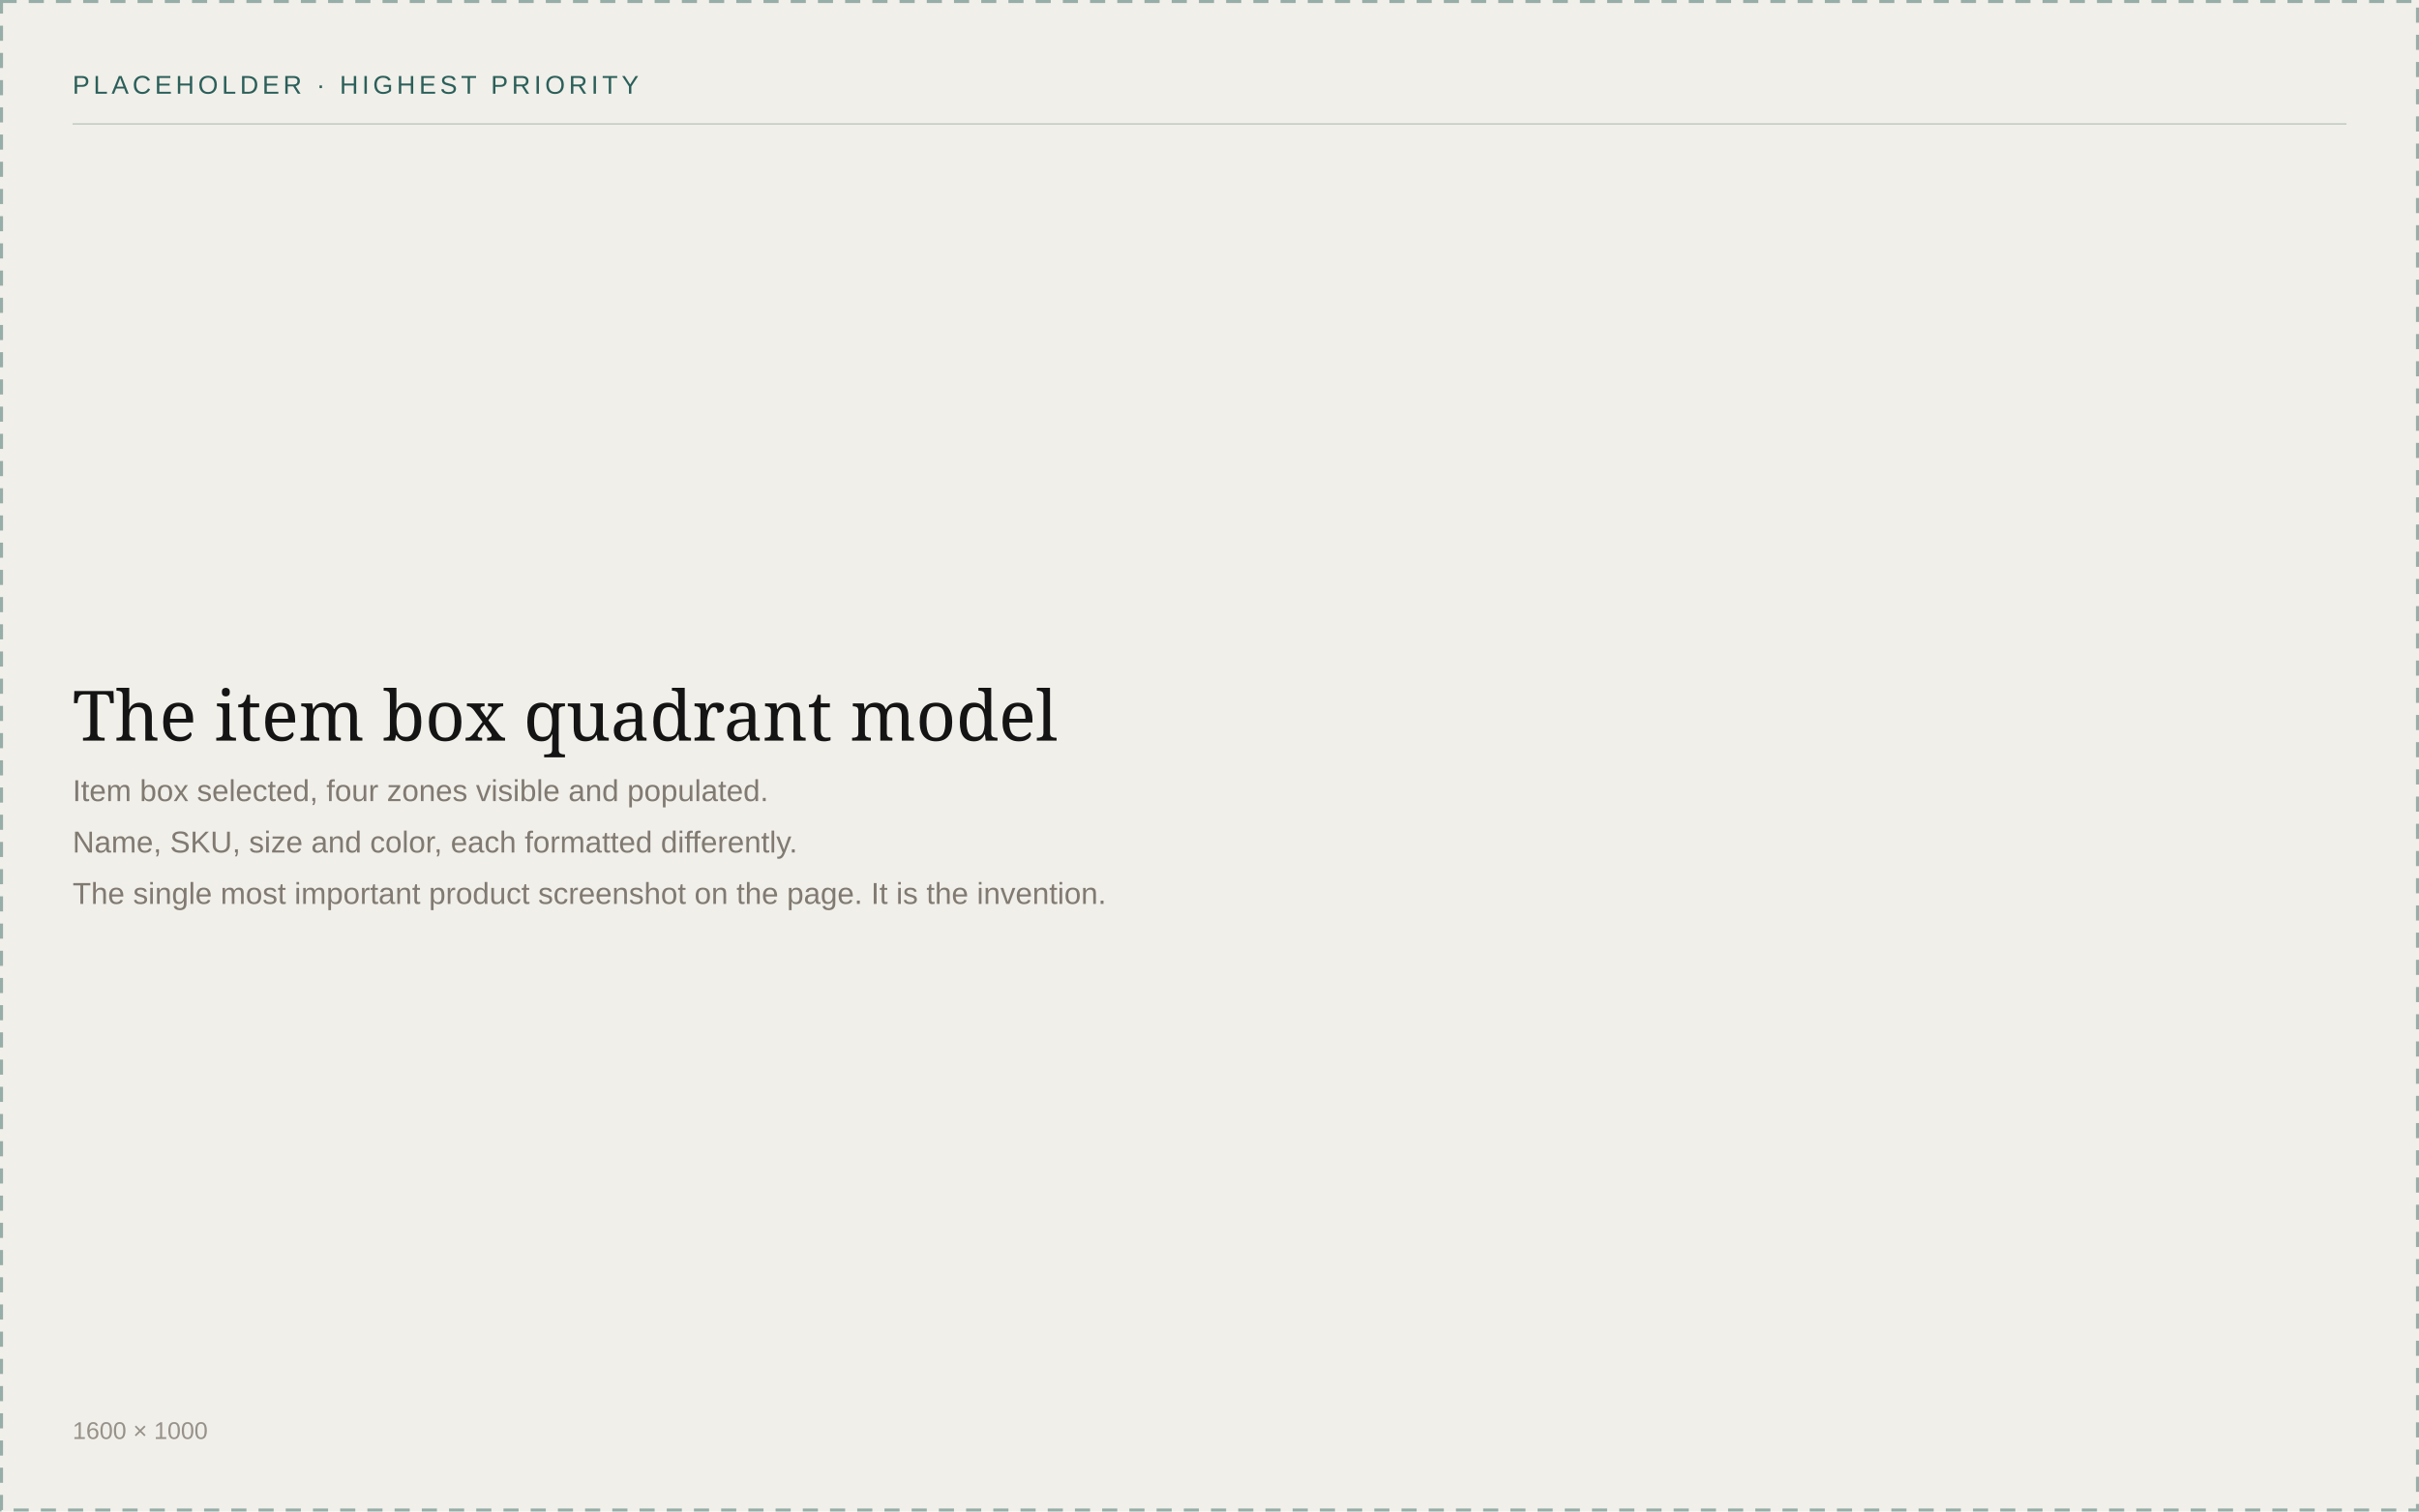
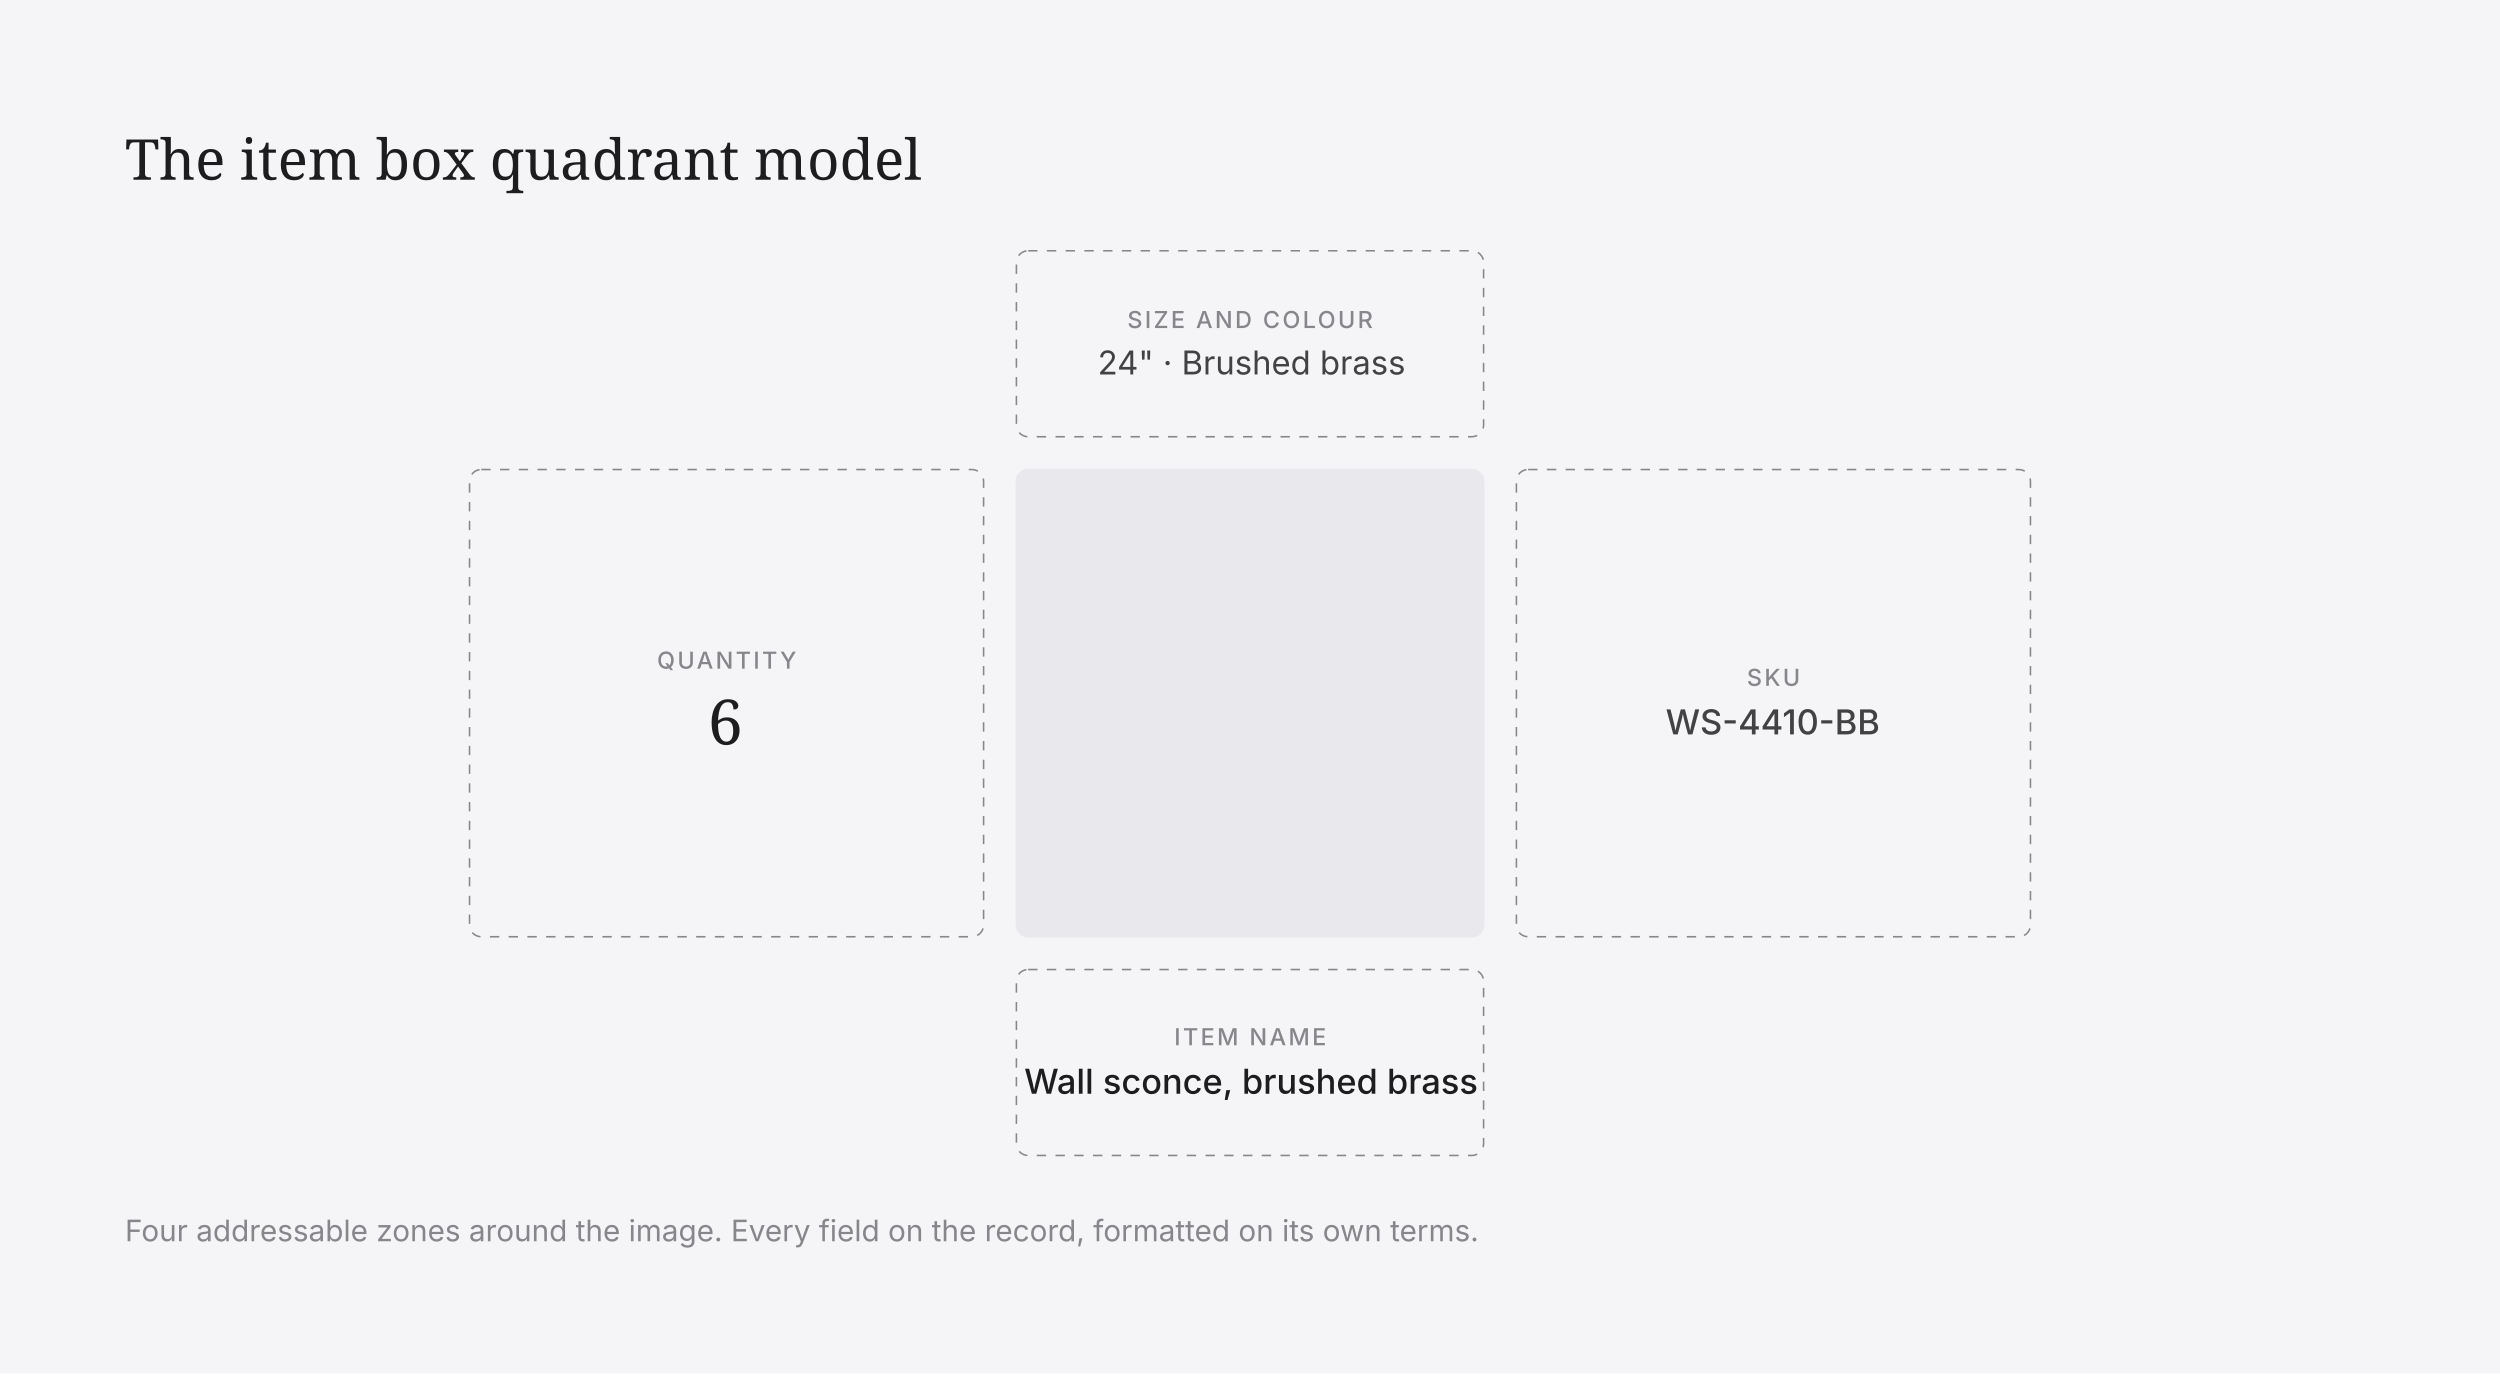
- <svg xmlns="http://www.w3.org/2000/svg" viewBox="0 0 1600 1000" width="1600" height="1000">
-   <rect width="1600" height="1000" fill="#F1EFE9" />
-   <rect x="1" y="1" width="1598" height="998" fill="none" stroke="#2B5F5A" stroke-opacity=".45" stroke-width="2" stroke-dasharray="10 8" />
-   <text x="48" y="62" font-family="Helvetica Neue, Arial, sans-serif" font-size="17" letter-spacing="2.5" fill="#2B5F5A">PLACEHOLDER · HIGHEST PRIORITY</text>
-   <line x1="48" y1="82" x2="1552" y2="82" stroke="#2B5F5A" stroke-opacity=".25" stroke-width="1" />
-   <text x="48" y="490.0" font-family="Georgia, serif" font-size="46" fill="#141414">The item box quadrant model</text>
-   <text x="48" y="530.0" font-family="Helvetica Neue, Arial, sans-serif" font-size="20" fill="#807A72">Item box selected, four zones visible and populated.</text>
-   <text x="48" y="564.0" font-family="Helvetica Neue, Arial, sans-serif" font-size="20" fill="#807A72">Name, SKU, size and color, each formatted differently.</text>
-   <text x="48" y="598.0" font-family="Helvetica Neue, Arial, sans-serif" font-size="20" fill="#807A72">The single most important product screenshot on the page. It is the invention.</text>
-   <text x="48" y="952" font-family="Helvetica Neue, Arial, sans-serif" font-size="16" fill="#807A72" opacity=".8">1600 × 1000</text>
+ <svg xmlns="http://www.w3.org/2000/svg" width="1600" height="879" viewBox="0 0 1600 879" fill="none">
+   <rect width="1600" height="879" fill="#F5F5F7" />
+   <text fill="#1D1D1F" style="white-space: pre" xml:space="preserve" font-family="Fraunces, Georgia, serif" font-size="36">
+     <tspan x="80" y="115.014">The item box quadrant model</tspan>
+   </text>
+   <rect x="650.5" y="160.5" width="299" height="119" rx="7.5" stroke="#86868B" stroke-dasharray="6 6" />
+   <text fill="#86868B" style="white-space: pre" xml:space="preserve" font-family="Inter Tight, Inter, system-ui, sans-serif" font-size="15" font-weight="500" letter-spacing="1.5px">
+     <tspan x="721.5" y="209.955">SIZE AND COLOUR</tspan>
+   </text>
+   <text fill="#424245" style="white-space: pre" xml:space="preserve" font-family="Inter Tight, Inter, system-ui, sans-serif" font-size="21">
+     <tspan x="702.5" y="239.636">24" · Brushed brass</tspan>
+   </text>
+   <rect x="300.5" y="300.5" width="329" height="299" rx="7.5" stroke="#86868B" stroke-dasharray="6 6" />
+   <text fill="#86868B" style="white-space: pre" xml:space="preserve" font-family="Inter Tight, Inter, system-ui, sans-serif" font-size="15" font-weight="500" letter-spacing="1.5px">
+     <tspan x="420.5" y="427.955">QUANTITY</tspan>
+   </text>
+   <text fill="#1D1D1F" style="white-space: pre" xml:space="preserve" font-family="Fraunces, Georgia, serif" font-size="40">
+     <tspan x="453" y="476.46">6</tspan>
+   </text>
+   <rect x="650" y="300" width="300" height="300" rx="8" fill="#E8E8ED" />
+   <rect x="970.5" y="300.5" width="329" height="299" rx="7.5" stroke="#86868B" stroke-dasharray="6 6" />
+   <text fill="#86868B" style="white-space: pre" xml:space="preserve" font-family="Inter Tight, Inter, system-ui, sans-serif" font-size="15" font-weight="500" letter-spacing="1.5px">
+     <tspan x="1118" y="438.955">SKU</tspan>
+   </text>
+   <text fill="#424245" style="white-space: pre" xml:space="preserve" font-family="Inter Tight, Inter, system-ui, sans-serif" font-size="22" font-weight="500">
+     <tspan x="1066" y="470">WS-4410-BB</tspan>
+   </text>
+   <rect x="650.5" y="620.5" width="299" height="119" rx="7.5" stroke="#86868B" stroke-dasharray="6 6" />
+   <text fill="#86868B" style="white-space: pre" xml:space="preserve" font-family="Inter Tight, Inter, system-ui, sans-serif" font-size="15" font-weight="500" letter-spacing="1.5px">
+     <tspan x="751.5" y="668.955">ITEM NAME</tspan>
+   </text>
+   <text fill="#1D1D1F" style="white-space: pre" xml:space="preserve" font-family="Inter Tight, Inter, system-ui, sans-serif" font-size="22" font-weight="500">
+     <tspan x="655.5" y="700">Wall sconce, brushed brass</tspan>
+   </text>
+   <text fill="#86868B" style="white-space: pre" xml:space="preserve" font-family="Inter Tight, Inter, system-ui, sans-serif" font-size="19">
+     <tspan x="80" y="794.409">Four addressable zones around the image. Every field on the record, formatted on its own terms.</tspan>
+   </text>
</svg>
